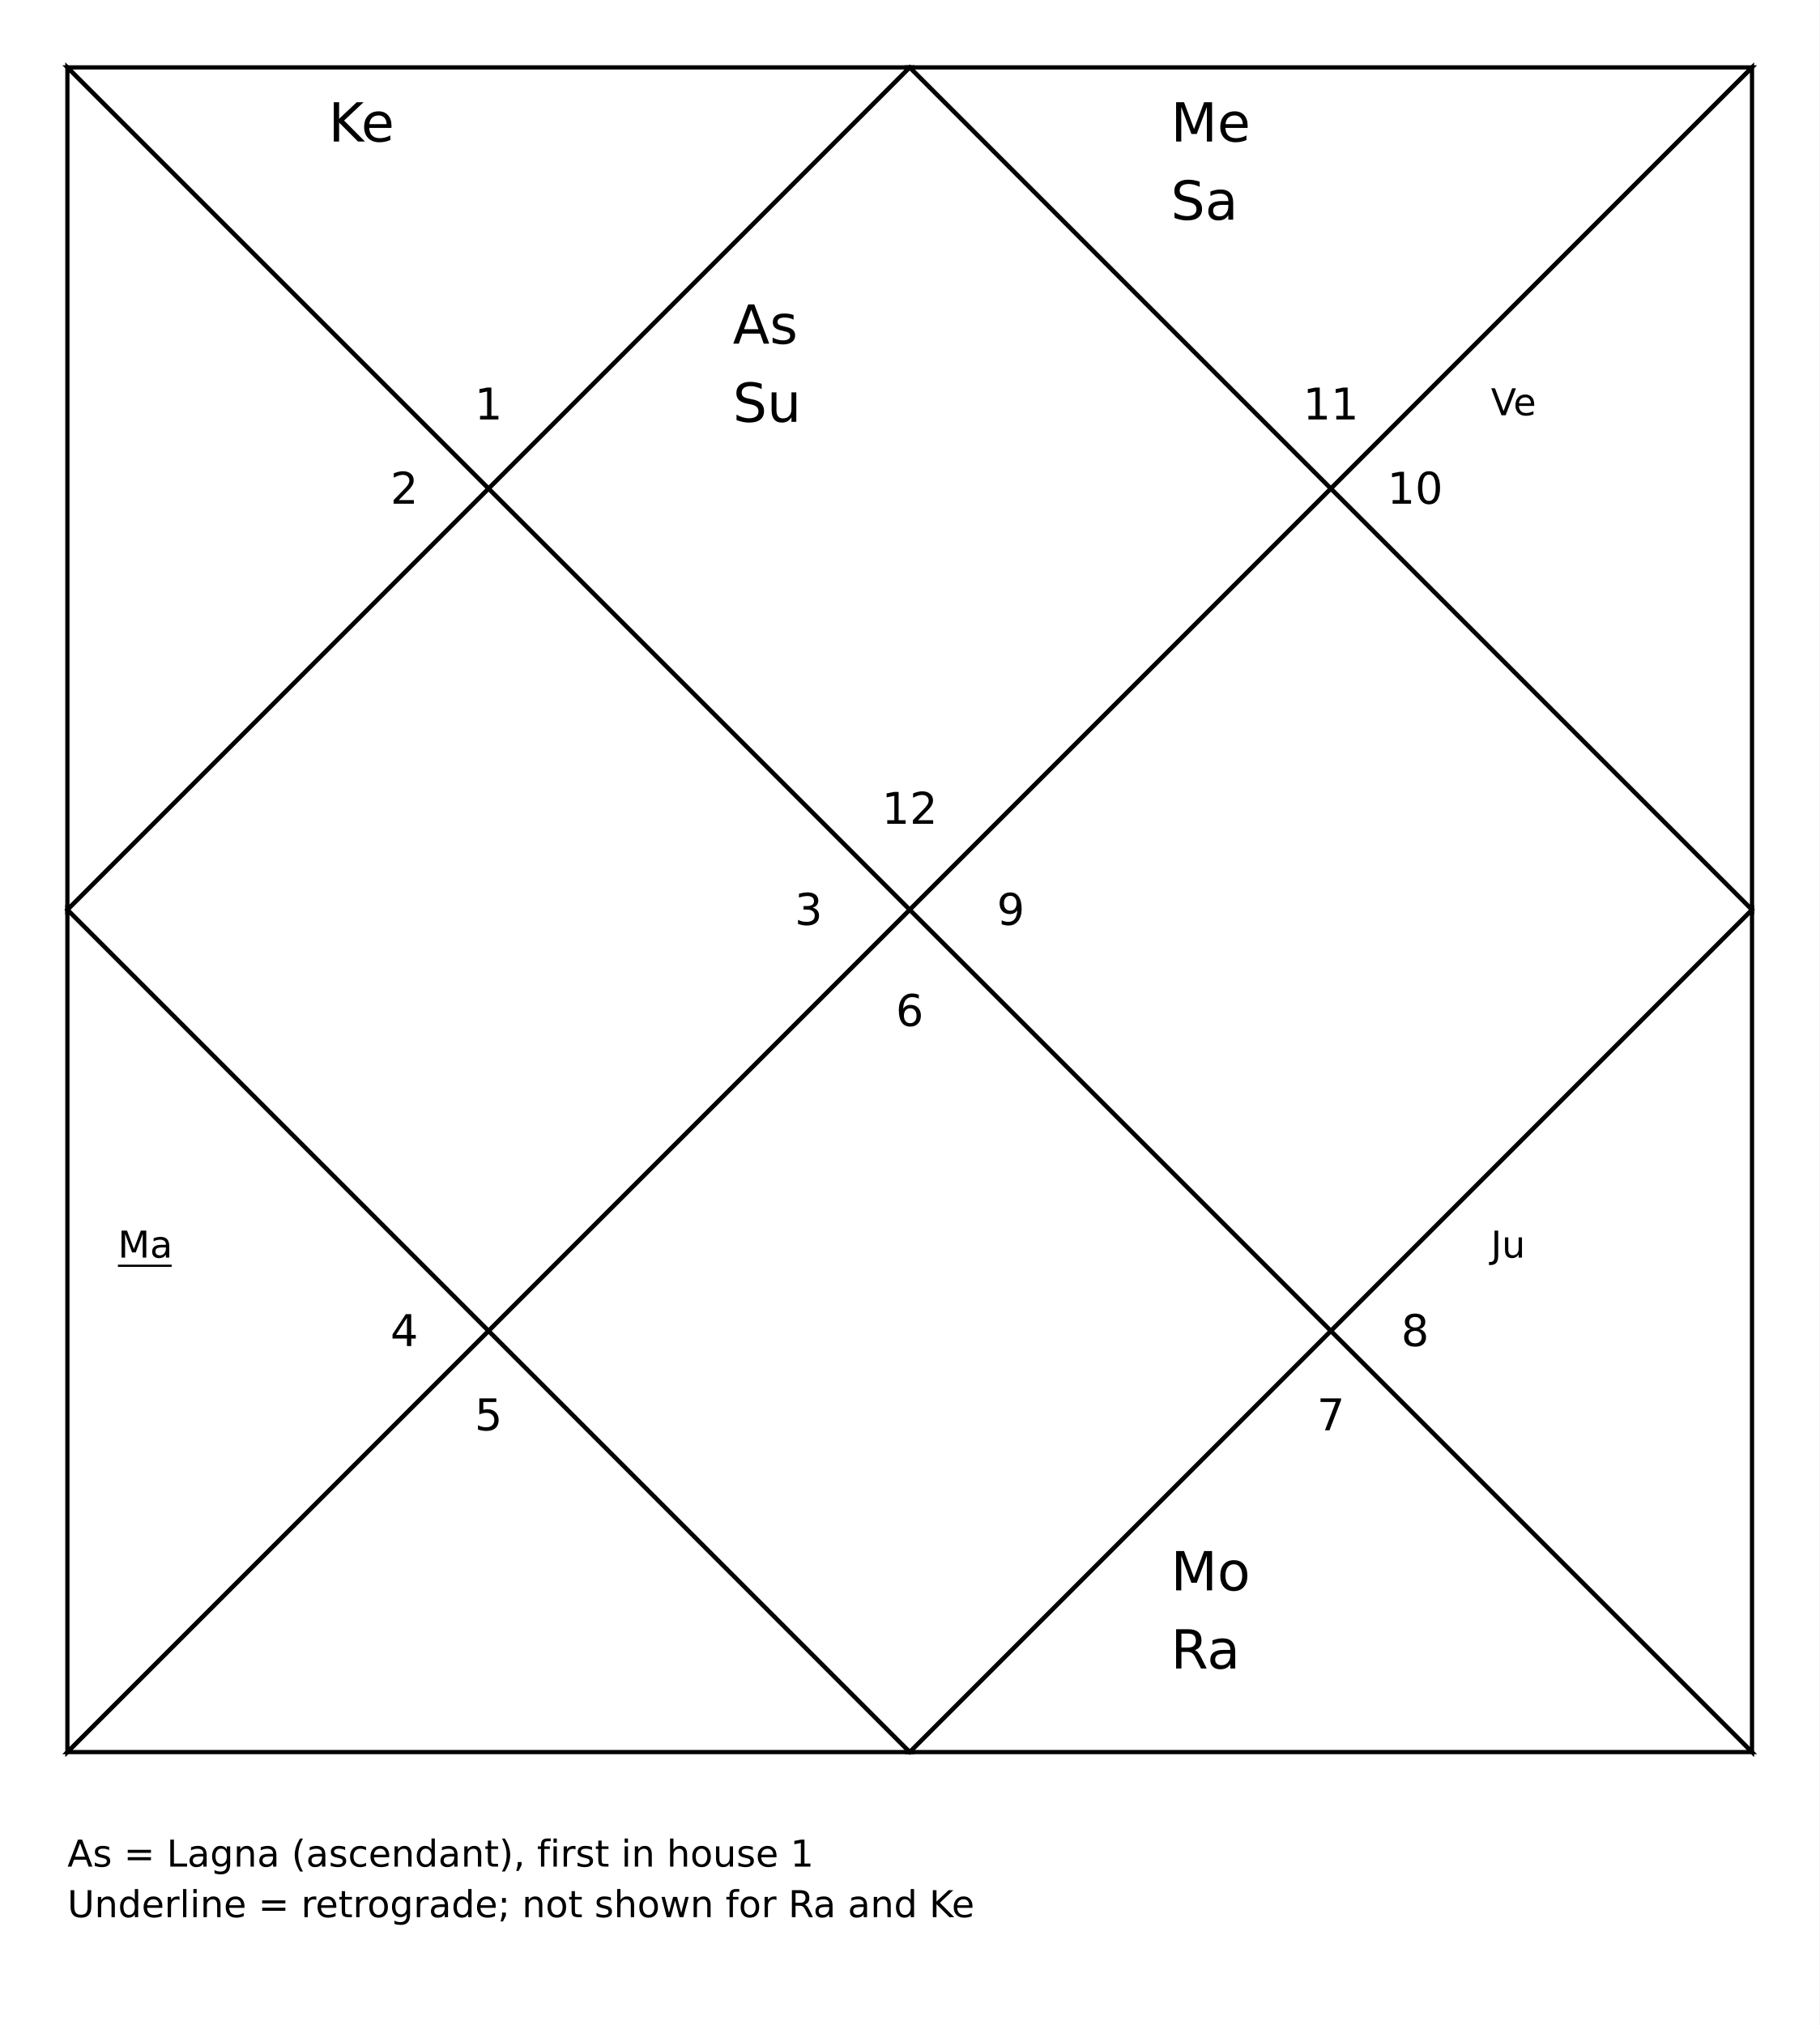
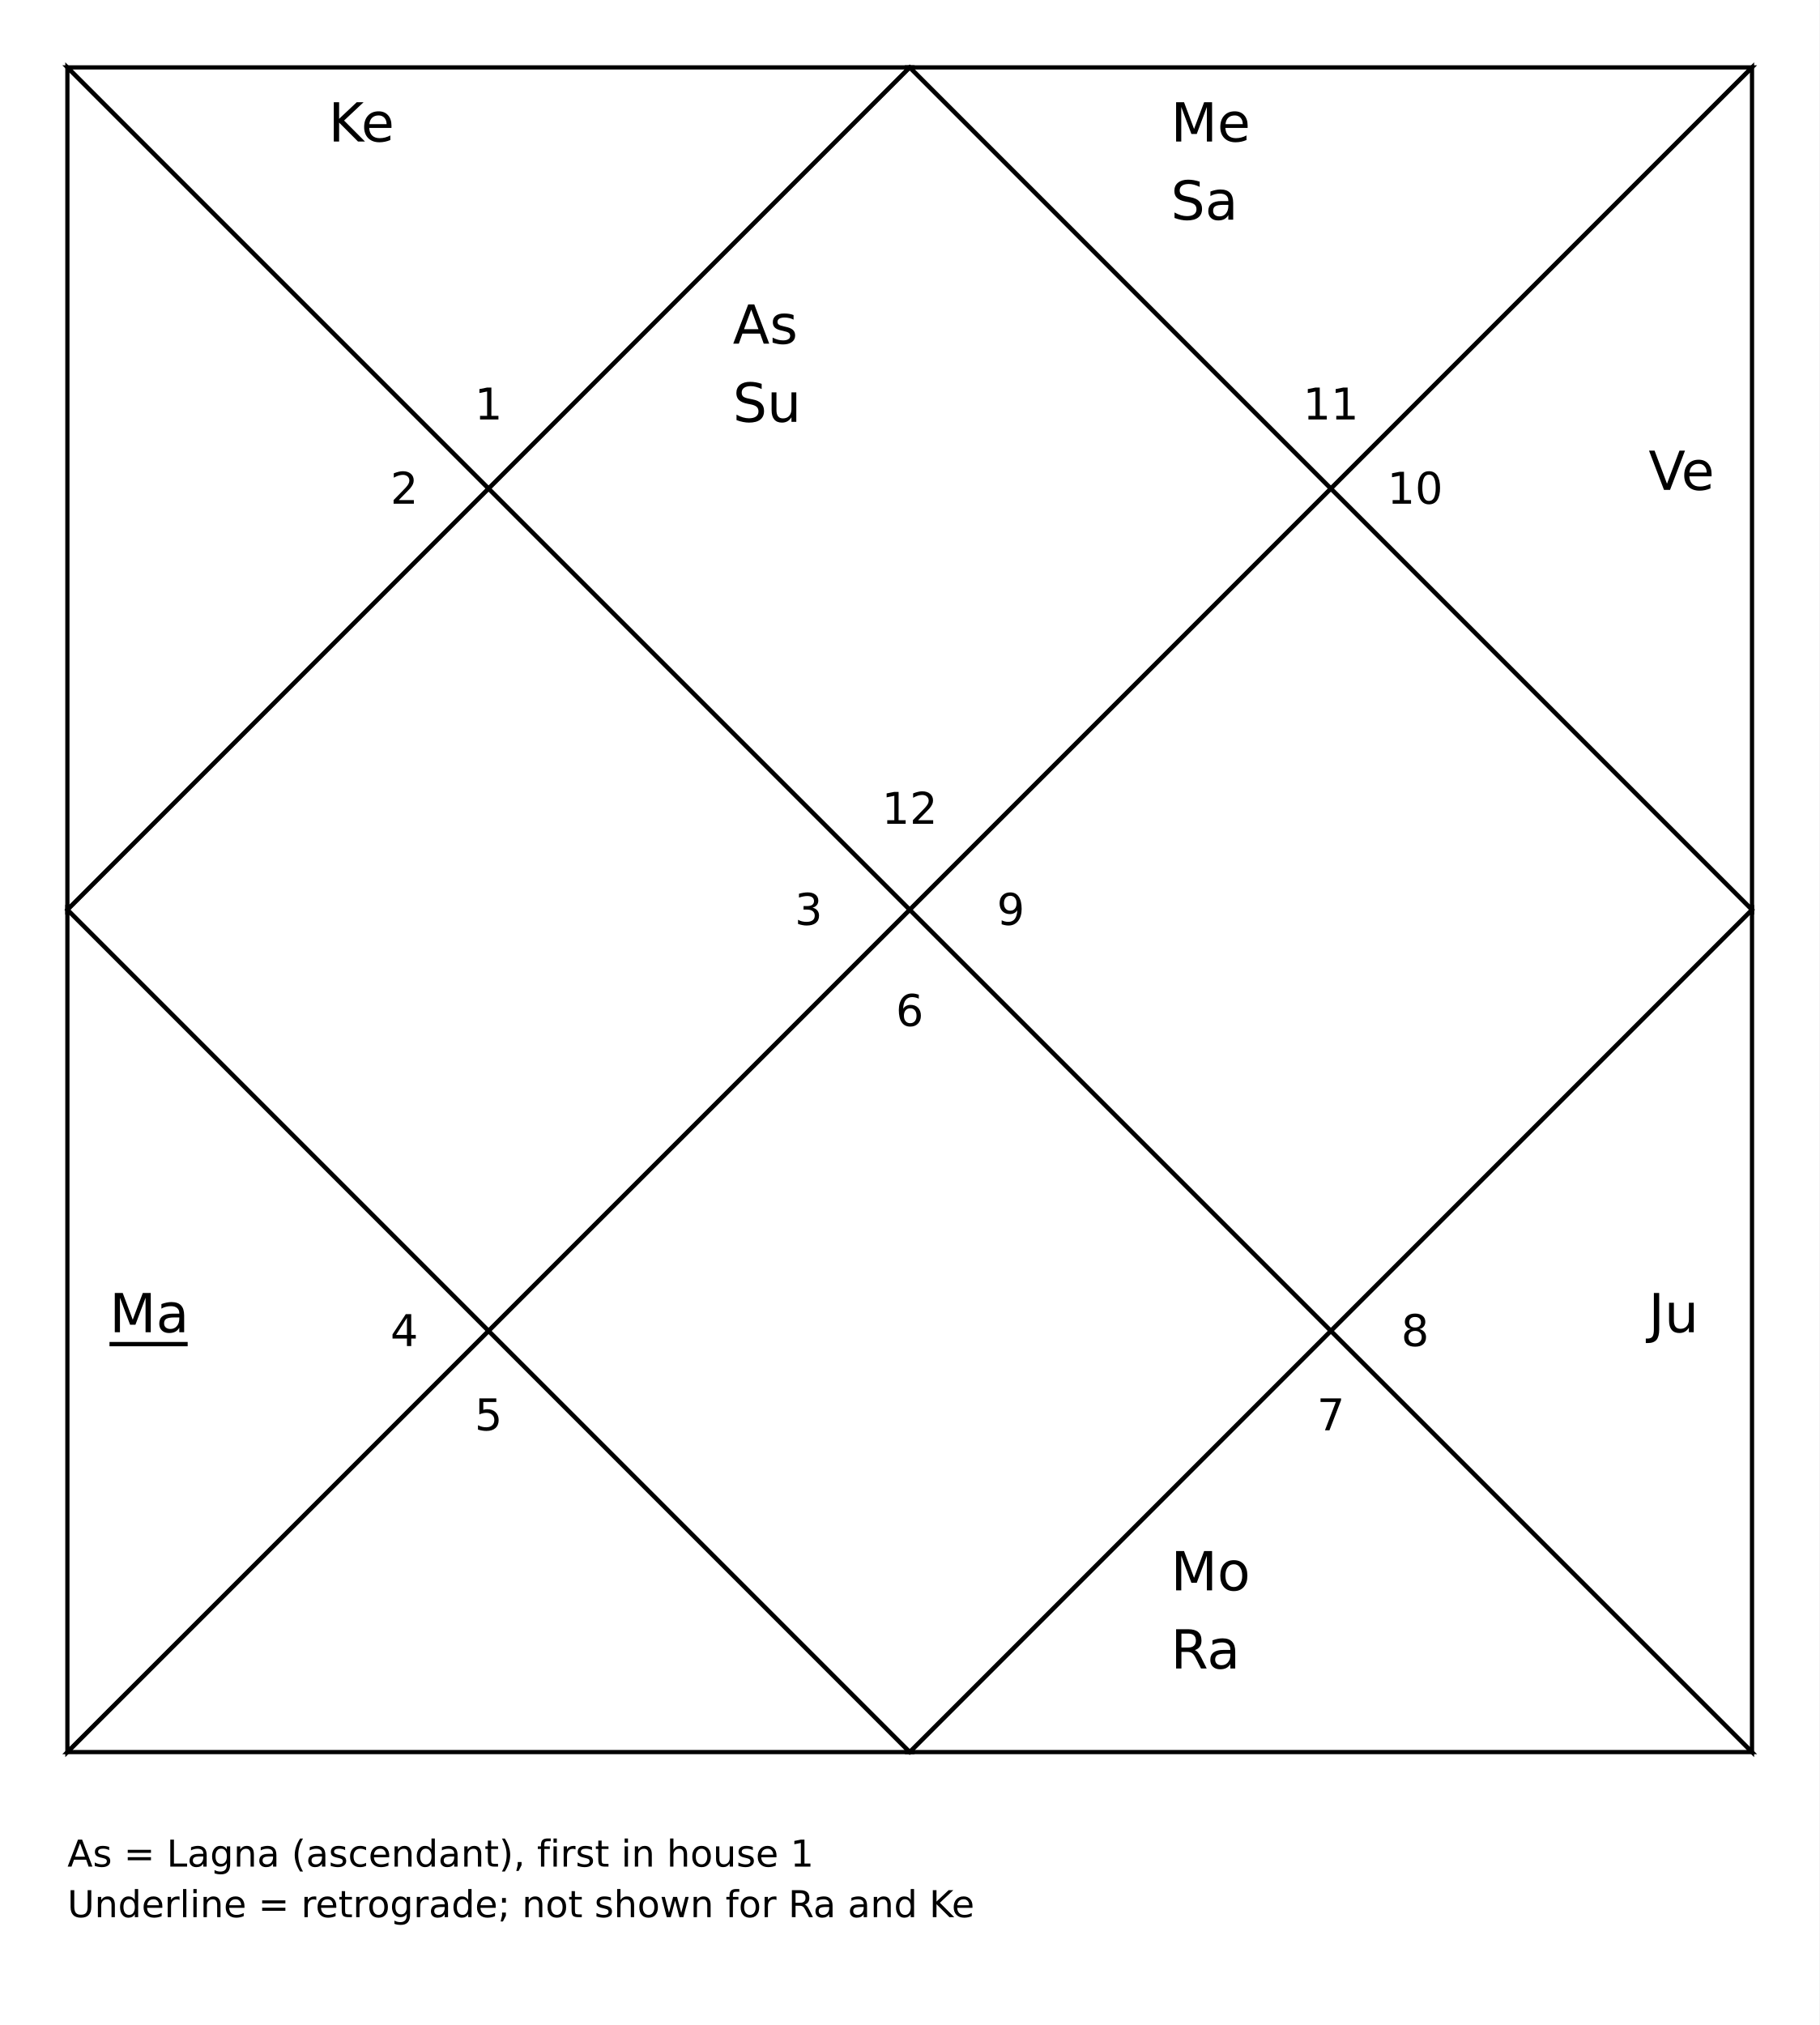
- <svg xmlns="http://www.w3.org/2000/svg" role="img" aria-labelledby="title desc" viewBox="0 0 1080 1202" preserveAspectRatio="xMidYMin meet">
+ <svg xmlns="http://www.w3.org/2000/svg" role="img" aria-labelledby="d1-title" aria-describedby="d1-desc" viewBox="0 0 1080 1202" preserveAspectRatio="xMidYMin meet">
  <rect class="paper" x="0.00" y="0.00" width="1080.00" height="1202.00" fill="#ffffff" />
  <g class="chart">
-     <g class="house" data-house="1" data-rashi="12">
+     <g class="house" data-house="1" data-rashi="12" data-layout="inline">
      <polygon class="cell" points="540.00,40.00 790.00,290.00 540.00,540.00 290.00,290.00" fill="none" stroke="#000000" stroke-width="2.50" />
      <text class="numeral" x="540.00" y="480.00" font-family="&quot;DejaVu Sans&quot;, Arial, Helvetica, sans-serif" font-size="26.00" text-anchor="middle" dominant-baseline="central" fill="#000000">12</text>
      <text class="abbr" data-graha="lagna" x="435.00" y="204.00" font-family="&quot;DejaVu Sans&quot;, Arial, Helvetica, sans-serif" font-size="32.00" text-anchor="start" fill="#000000">As</text>
      <text class="abbr" data-graha="sun" x="435.00" y="250.40" font-family="&quot;DejaVu Sans&quot;, Arial, Helvetica, sans-serif" font-size="32.00" text-anchor="start" fill="#000000">Su</text>
    </g>
-     <g class="house" data-house="2" data-rashi="1">
+     <g class="house" data-house="2" data-rashi="1" data-layout="inline">
      <polygon class="cell" points="40.00,40.00 540.00,40.00 290.00,290.00" fill="none" stroke="#000000" stroke-width="2.50" />
      <text class="numeral" x="290.00" y="240.00" font-family="&quot;DejaVu Sans&quot;, Arial, Helvetica, sans-serif" font-size="26.00" text-anchor="middle" dominant-baseline="central" fill="#000000">1</text>
      <text class="abbr" data-graha="ketu" x="195.00" y="84.00" font-family="&quot;DejaVu Sans&quot;, Arial, Helvetica, sans-serif" font-size="32.00" text-anchor="start" fill="#000000">Ke</text>
    </g>
-     <g class="house" data-house="3" data-rashi="2">
+     <g class="house" data-house="3" data-rashi="2" data-layout="stacked">
      <polygon class="cell" points="40.00,40.00 290.00,290.00 40.00,540.00" fill="none" stroke="#000000" stroke-width="2.50" />
      <text class="numeral" x="240.00" y="290.00" font-family="&quot;DejaVu Sans&quot;, Arial, Helvetica, sans-serif" font-size="26.00" text-anchor="middle" dominant-baseline="central" fill="#000000">2</text>
    </g>
-     <g class="house" data-house="4" data-rashi="3">
+     <g class="house" data-house="4" data-rashi="3" data-layout="inline">
      <polygon class="cell" points="40.00,540.00 290.00,290.00 540.00,540.00 290.00,790.00" fill="none" stroke="#000000" stroke-width="2.50" />
      <text class="numeral" x="480.00" y="540.00" font-family="&quot;DejaVu Sans&quot;, Arial, Helvetica, sans-serif" font-size="26.00" text-anchor="middle" dominant-baseline="central" fill="#000000">3</text>
    </g>
-     <g class="house" data-house="5" data-rashi="4">
+     <g class="house" data-house="5" data-rashi="4" data-layout="stacked">
      <polygon class="cell" points="40.00,540.00 290.00,790.00 40.00,1040.00" fill="none" stroke="#000000" stroke-width="2.50" />
      <text class="numeral" x="240.00" y="790.00" font-family="&quot;DejaVu Sans&quot;, Arial, Helvetica, sans-serif" font-size="26.00" text-anchor="middle" dominant-baseline="central" fill="#000000">4</text>
-       <text class="abbr" data-graha="mars" x="70.00" y="746.50" font-family="&quot;DejaVu Sans&quot;, Arial, Helvetica, sans-serif" font-size="22.00" text-anchor="start" fill="#000000">Ma</text>
-       <line class="retro" data-graha="mars" x1="70.00" y1="751.34" x2="101.90" y2="751.34" stroke="#000000" stroke-width="1.32" />
+       <text class="abbr" data-graha="mars" x="65.00" y="790.80" font-family="&quot;DejaVu Sans&quot;, Arial, Helvetica, sans-serif" font-size="32.00" text-anchor="start" fill="#000000">Ma</text>
+       <line class="retro" data-graha="mars" x1="65.00" y1="797.84" x2="111.40" y2="797.84" stroke="#000000" stroke-width="2.56" />
    </g>
-     <g class="house" data-house="6" data-rashi="5">
+     <g class="house" data-house="6" data-rashi="5" data-layout="inline">
      <polygon class="cell" points="40.00,1040.00 540.00,1040.00 290.00,790.00" fill="none" stroke="#000000" stroke-width="2.50" />
      <text class="numeral" x="290.00" y="840.00" font-family="&quot;DejaVu Sans&quot;, Arial, Helvetica, sans-serif" font-size="26.00" text-anchor="middle" dominant-baseline="central" fill="#000000">5</text>
    </g>
-     <g class="house" data-house="7" data-rashi="6">
+     <g class="house" data-house="7" data-rashi="6" data-layout="inline">
      <polygon class="cell" points="540.00,1040.00 290.00,790.00 540.00,540.00 790.00,790.00" fill="none" stroke="#000000" stroke-width="2.50" />
      <text class="numeral" x="540.00" y="600.00" font-family="&quot;DejaVu Sans&quot;, Arial, Helvetica, sans-serif" font-size="26.00" text-anchor="middle" dominant-baseline="central" fill="#000000">6</text>
    </g>
-     <g class="house" data-house="8" data-rashi="7">
+     <g class="house" data-house="8" data-rashi="7" data-layout="inline">
      <polygon class="cell" points="540.00,1040.00 1040.00,1040.00 790.00,790.00" fill="none" stroke="#000000" stroke-width="2.50" />
      <text class="numeral" x="790.00" y="840.00" font-family="&quot;DejaVu Sans&quot;, Arial, Helvetica, sans-serif" font-size="26.00" text-anchor="middle" dominant-baseline="central" fill="#000000">7</text>
      <text class="abbr" data-graha="moon" x="695.00" y="944.00" font-family="&quot;DejaVu Sans&quot;, Arial, Helvetica, sans-serif" font-size="32.00" text-anchor="start" fill="#000000">Mo</text>
      <text class="abbr" data-graha="rahu" x="695.00" y="990.40" font-family="&quot;DejaVu Sans&quot;, Arial, Helvetica, sans-serif" font-size="32.00" text-anchor="start" fill="#000000">Ra</text>
    </g>
-     <g class="house" data-house="9" data-rashi="8">
+     <g class="house" data-house="9" data-rashi="8" data-layout="stacked">
      <polygon class="cell" points="1040.00,1040.00 790.00,790.00 1040.00,540.00" fill="none" stroke="#000000" stroke-width="2.50" />
      <text class="numeral" x="840.00" y="790.00" font-family="&quot;DejaVu Sans&quot;, Arial, Helvetica, sans-serif" font-size="26.00" text-anchor="middle" dominant-baseline="central" fill="#000000">8</text>
-       <text class="abbr" data-graha="jupiter" x="885.00" y="746.50" font-family="&quot;DejaVu Sans&quot;, Arial, Helvetica, sans-serif" font-size="22.00" text-anchor="start" fill="#000000">Ju</text>
+       <text class="abbr" data-graha="jupiter" x="978.60" y="790.80" font-family="&quot;DejaVu Sans&quot;, Arial, Helvetica, sans-serif" font-size="32.00" text-anchor="start" fill="#000000">Ju</text>
    </g>
-     <g class="house" data-house="10" data-rashi="9">
+     <g class="house" data-house="10" data-rashi="9" data-layout="inline">
      <polygon class="cell" points="1040.00,540.00 790.00,790.00 540.00,540.00 790.00,290.00" fill="none" stroke="#000000" stroke-width="2.50" />
      <text class="numeral" x="600.00" y="540.00" font-family="&quot;DejaVu Sans&quot;, Arial, Helvetica, sans-serif" font-size="26.00" text-anchor="middle" dominant-baseline="central" fill="#000000">9</text>
    </g>
-     <g class="house" data-house="11" data-rashi="10">
+     <g class="house" data-house="11" data-rashi="10" data-layout="stacked">
      <polygon class="cell" points="1040.00,40.00 1040.00,540.00 790.00,290.00" fill="none" stroke="#000000" stroke-width="2.50" />
      <text class="numeral" x="840.00" y="290.00" font-family="&quot;DejaVu Sans&quot;, Arial, Helvetica, sans-serif" font-size="26.00" text-anchor="middle" dominant-baseline="central" fill="#000000">10</text>
-       <text class="abbr" data-graha="venus" x="885.00" y="246.50" font-family="&quot;DejaVu Sans&quot;, Arial, Helvetica, sans-serif" font-size="22.00" text-anchor="start" fill="#000000">Ve</text>
+       <text class="abbr" data-graha="venus" x="978.60" y="290.80" font-family="&quot;DejaVu Sans&quot;, Arial, Helvetica, sans-serif" font-size="32.00" text-anchor="start" fill="#000000">Ve</text>
    </g>
-     <g class="house" data-house="12" data-rashi="11">
+     <g class="house" data-house="12" data-rashi="11" data-layout="inline">
      <polygon class="cell" points="540.00,40.00 1040.00,40.00 790.00,290.00" fill="none" stroke="#000000" stroke-width="2.50" />
      <text class="numeral" x="790.00" y="240.00" font-family="&quot;DejaVu Sans&quot;, Arial, Helvetica, sans-serif" font-size="26.00" text-anchor="middle" dominant-baseline="central" fill="#000000">11</text>
      <text class="abbr" data-graha="mercury" x="695.00" y="84.00" font-family="&quot;DejaVu Sans&quot;, Arial, Helvetica, sans-serif" font-size="32.00" text-anchor="start" fill="#000000">Me</text>
      <text class="abbr" data-graha="saturn" x="695.00" y="130.40" font-family="&quot;DejaVu Sans&quot;, Arial, Helvetica, sans-serif" font-size="32.00" text-anchor="start" fill="#000000">Sa</text>
    </g>
  </g>
  <g class="legend">
    <text class="legend-marker" x="40.00" y="1108.00" font-family="&quot;DejaVu Sans&quot;, Arial, Helvetica, sans-serif" font-size="22.00" text-anchor="start" fill="#000000">As = Lagna (ascendant), first in house 1</text>
    <text class="legend-marker" x="40.00" y="1138.00" font-family="&quot;DejaVu Sans&quot;, Arial, Helvetica, sans-serif" font-size="22.00" text-anchor="start" fill="#000000">Underline = retrograde; not shown for Ra and Ke</text>
  </g>
</svg>
